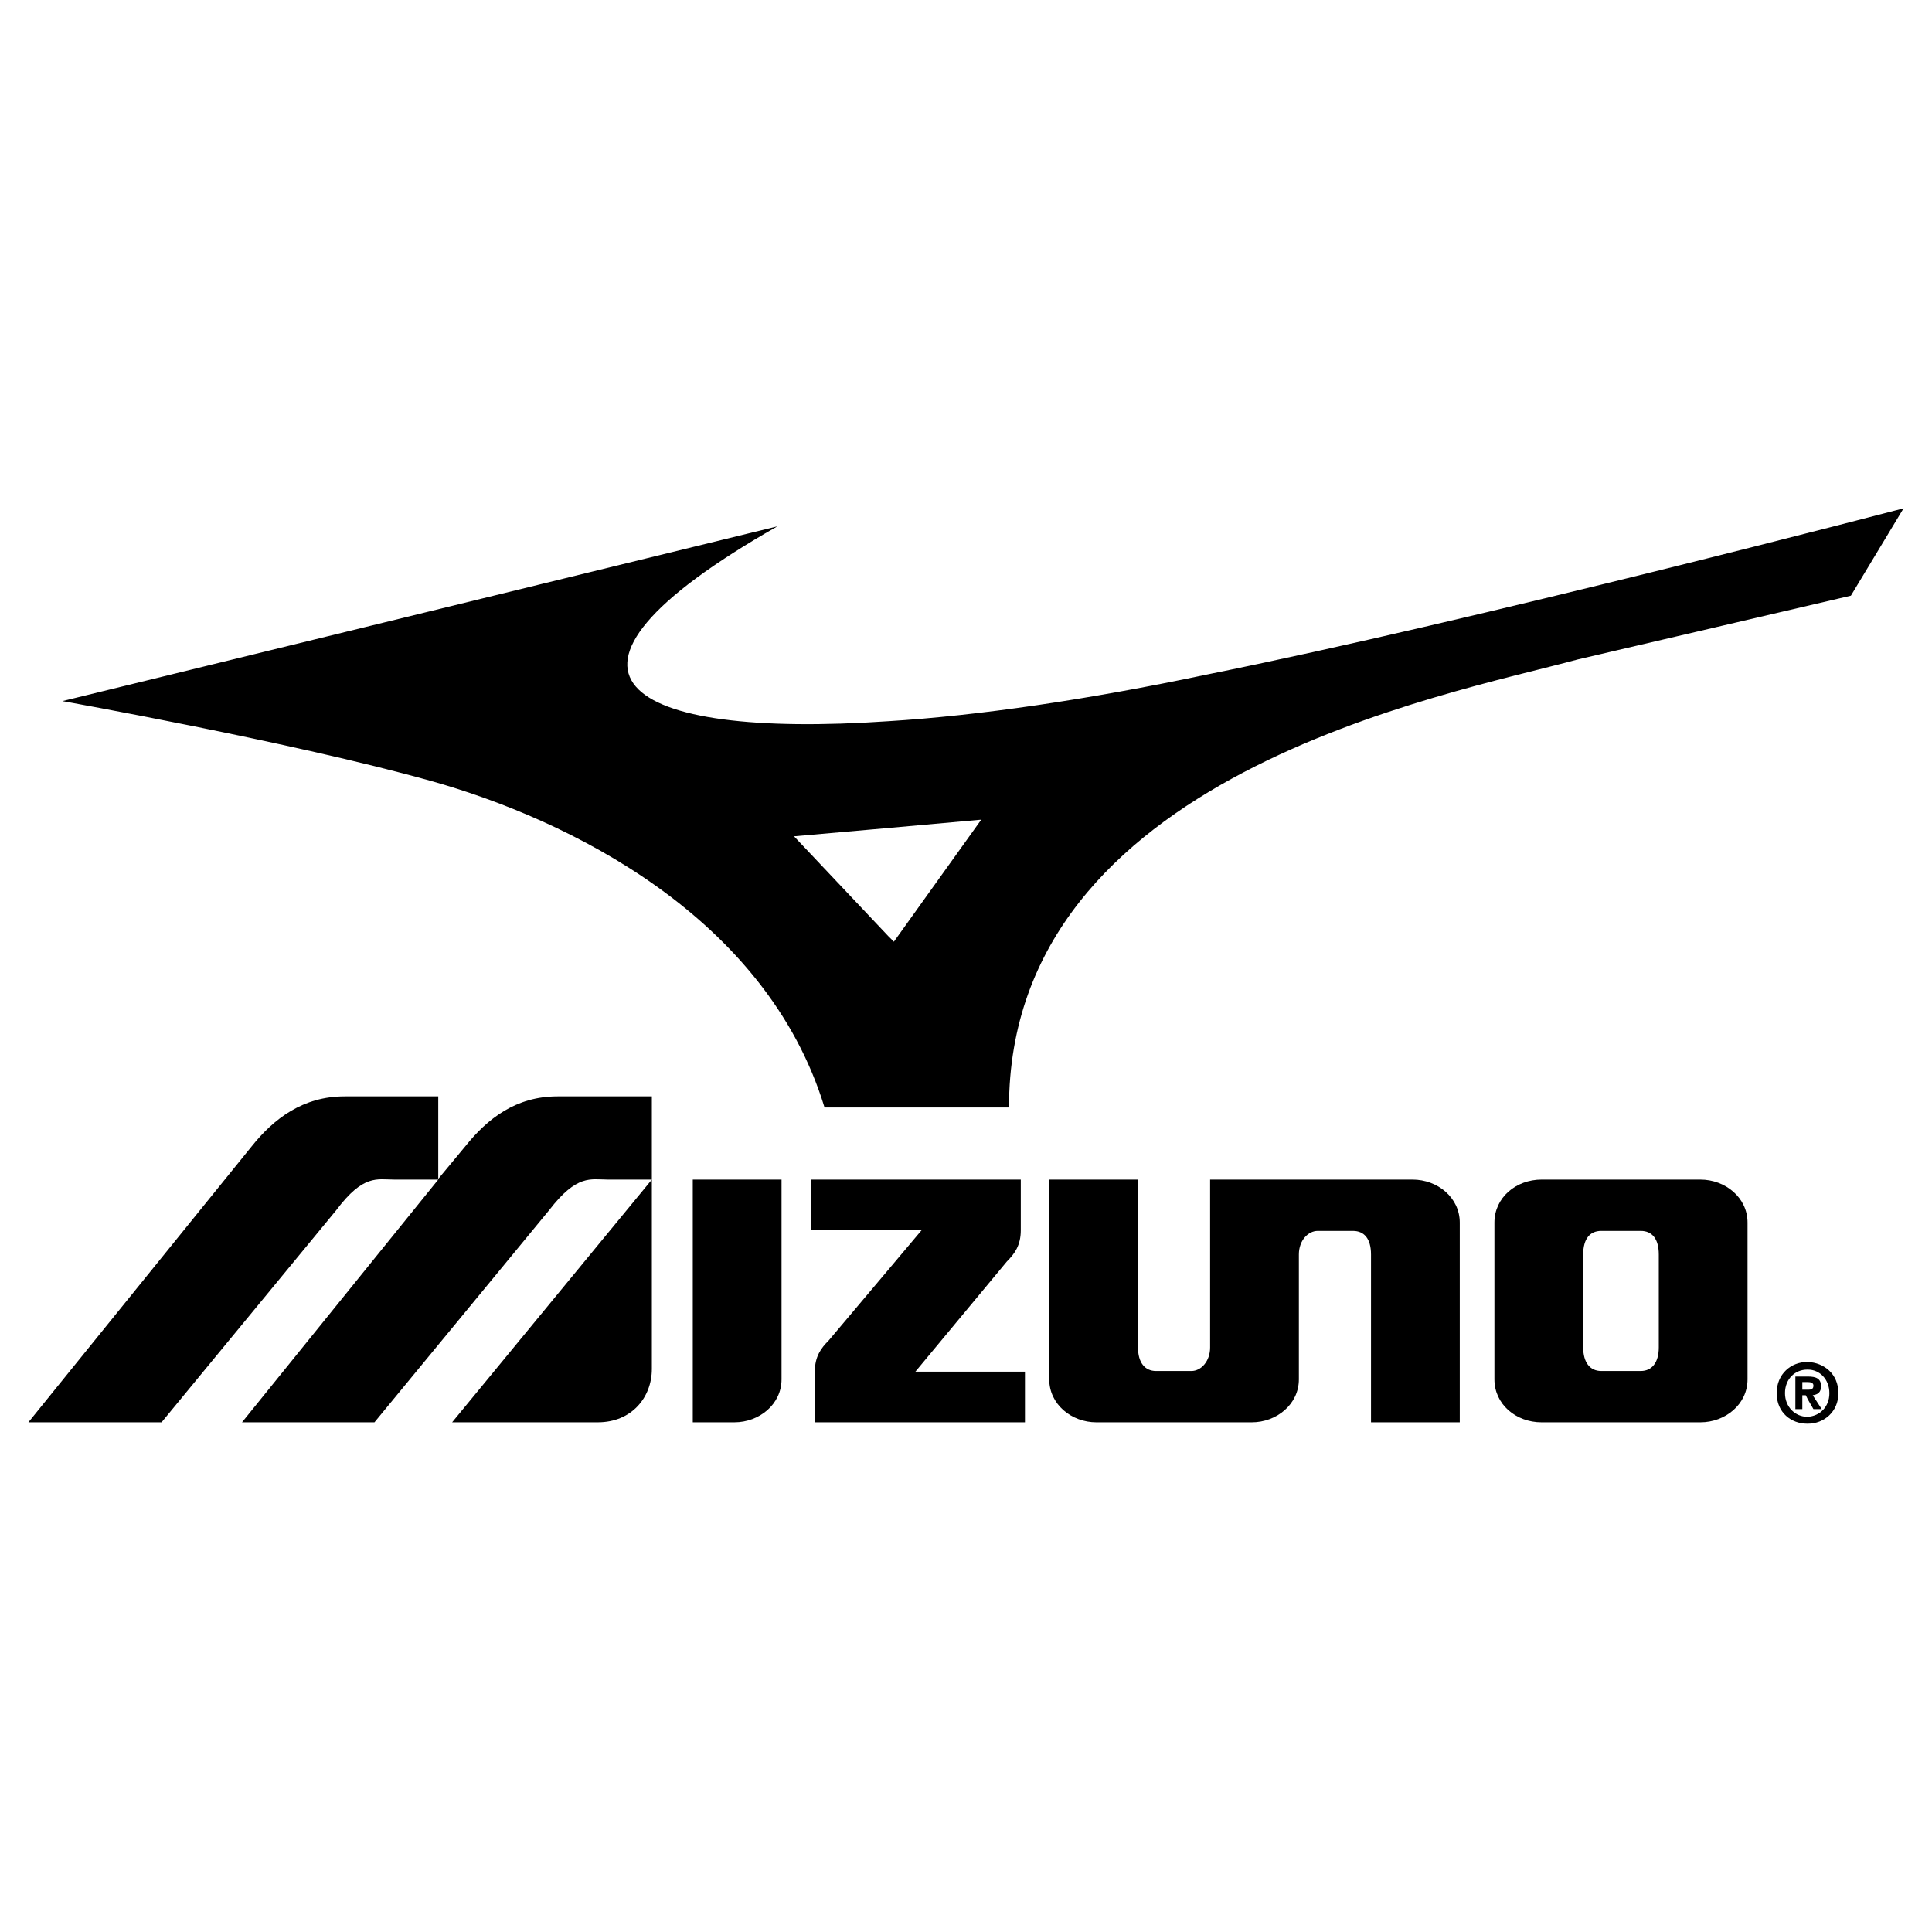
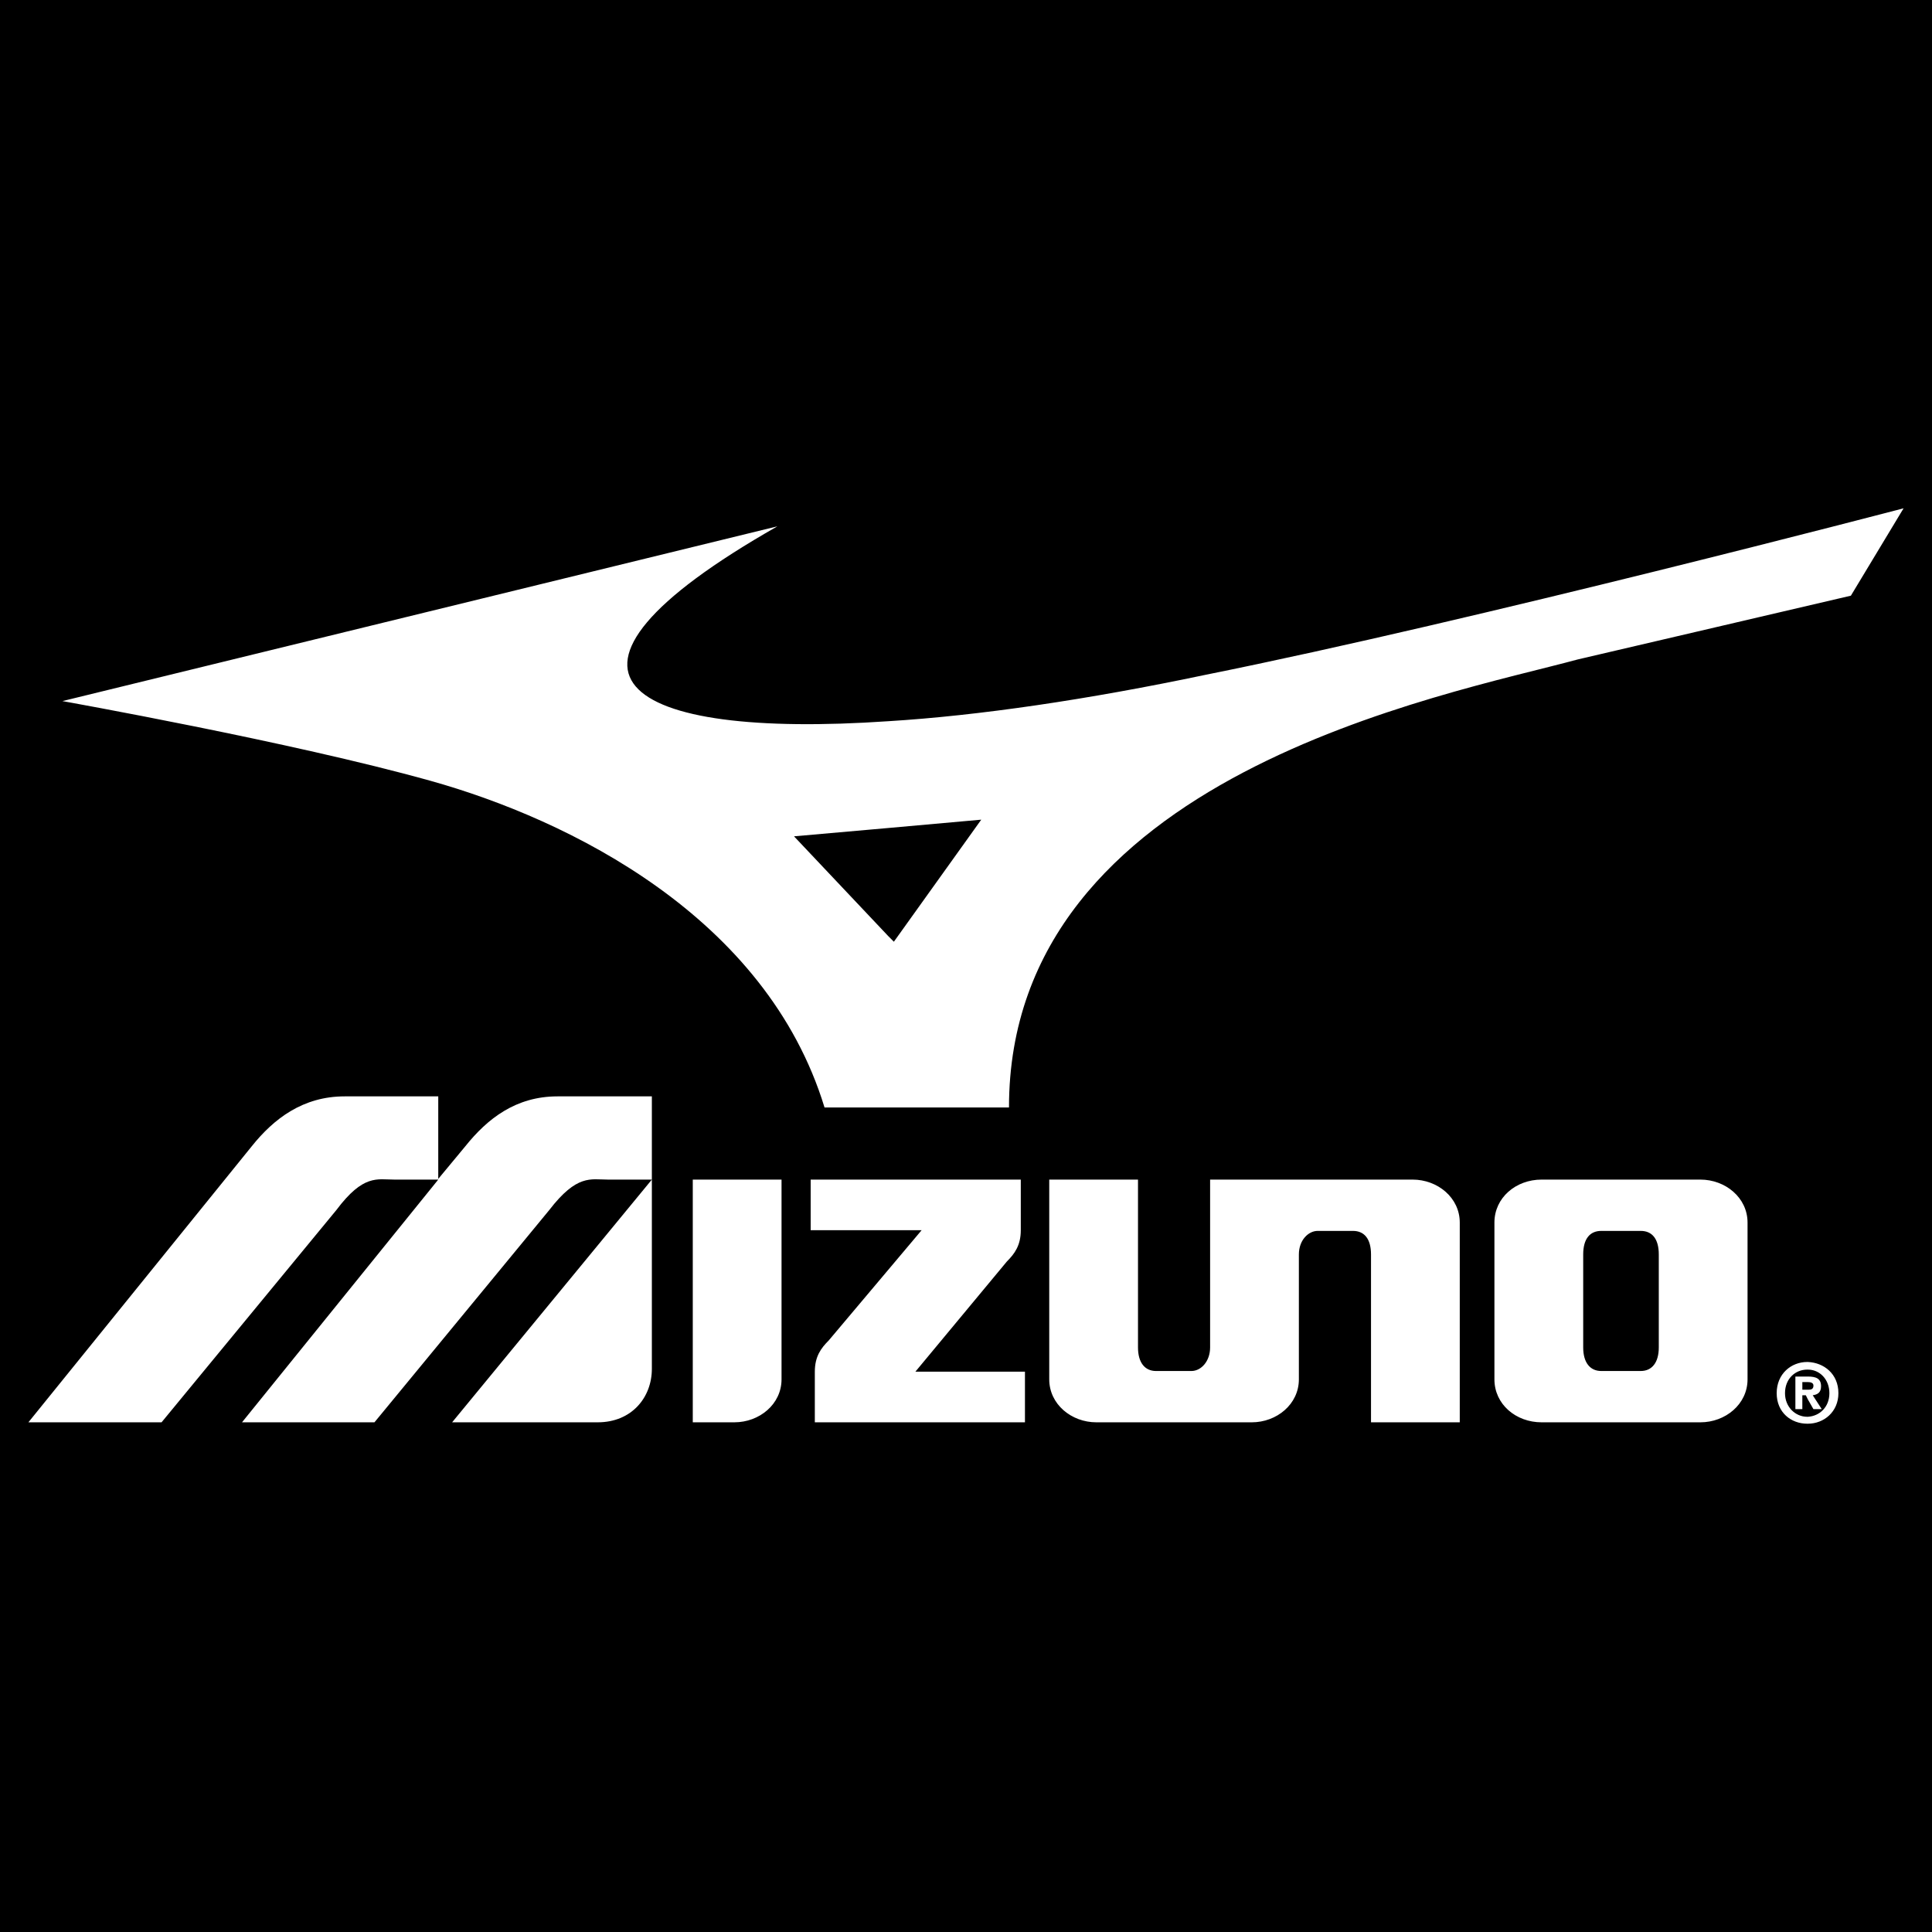
- <svg xmlns="http://www.w3.org/2000/svg" width="2500" height="2500" viewBox="0 0 192.756 192.756">
+ <svg xmlns="http://www.w3.org/2000/svg" width="2500" height="2500" fill="#fff" viewBox="0 0 192.756 192.756">
  <g fill-rule="evenodd" clip-rule="evenodd">
-     <path fill="#fff" d="M0 0h192.756v192.756H0V0z" />
+     <path fill="#000" d="M0 0h192.756v192.756H0V0z" />
    <path d="M79.219 83.44l9.41-.831 9.271-.831-8.718 12.178-.554-.554-9.409-9.962zm9.41-11.485c-26.292 1.799-37.224-4.566-11.07-19.442L6.225 69.948s22.901 4.082 36.739 7.957c13.838 3.874 33.487 13.561 39.299 32.587h18.404c0-33.141 43.451-41.098 56.734-44.696l27.262-6.365 5.258-8.718s-42.76 11.208-69.605 16.605c-11.83 2.492-22.693 4.083-31.687 4.637zM55.625 109.385c-4.151 0-6.988 2.215-9.202 4.982l-2.698 3.252v-8.234h-9.34c-4.151 0-7.057 2.215-9.271 4.982l-22.28 27.537h13.285l17.436-21.172c2.698-3.598 4.082-3.045 5.743-3.045h4.428l-19.58 24.217H37.36l17.436-21.172c2.768-3.598 4.151-3.045 5.812-3.045h4.428l-19.927 24.217h14.53c3.39 0 5.397-2.49 5.397-5.328v-27.191h-9.411zm124.818 29.267c.275 0 .484-.068.484-.416 0-.275-.277-.346-.555-.346h-.552v.762h.623zm-.07-1.314c.83 0 1.314.207 1.314.969 0 .623-.346.83-.83.898l.9 1.385h-.83l-.555-.969-.207-.416h-.346v1.385h-.693v-3.252H180.373zm0 4.705h-.068c-1.592 0-3.045-1.107-3.045-3.045s1.453-3.113 3.045-3.113h.068c1.592.068 3.045 1.176 3.045 3.113 0 1.869-1.453 3.045-3.045 3.045zm0-5.397c1.176 0 2.145.969 2.145 2.352 0 1.385-.969 2.283-2.145 2.354h-.068c-1.178 0-2.215-.969-2.215-2.354 0-1.453 1.037-2.352 2.215-2.352h.068zm-18.682.139h2.008c1.107 0 1.799-.832 1.799-2.354v-9.271c0-1.592-.691-2.352-1.799-2.352h-3.944c-1.107 0-1.799.76-1.799 2.352v9.271c0 1.521.691 2.354 1.799 2.354h1.936zm0-19.097h7.957c2.492 0 4.705 1.799 4.705 4.291v15.637c0 2.49-2.213 4.289-4.705 4.289h-15.844c-2.561 0-4.705-1.799-4.705-4.289v-15.637c0-2.492 2.145-4.291 4.705-4.291h7.887zm-70.364 19.166h10.933v5.051H81.295v-5.051c0-1.521.623-2.352 1.384-3.113l9.271-11.002H80.88v-5.051h20.964v5.051c0 1.523-.623 2.354-1.383 3.115l-9.134 11zm49.609-19.166h-20.203v16.744c0 1.385-.898 2.354-1.867 2.354h-3.529c-1.107 0-1.799-.832-1.799-2.354v-16.744h-8.855v19.928c0 2.49 2.213 4.289 4.703 4.289h15.5c2.49 0 4.703-1.799 4.703-4.289V125.16c0-1.453.969-2.352 1.869-2.352h3.529c1.105 0 1.799.76 1.799 2.352v16.744h8.855v-19.926c0-2.492-2.215-4.29-4.705-4.29zm-67.667 24.216h-4.151v-24.217h8.856v19.928c0 2.49-2.214 4.289-4.705 4.289z" />
  </g>
</svg>
